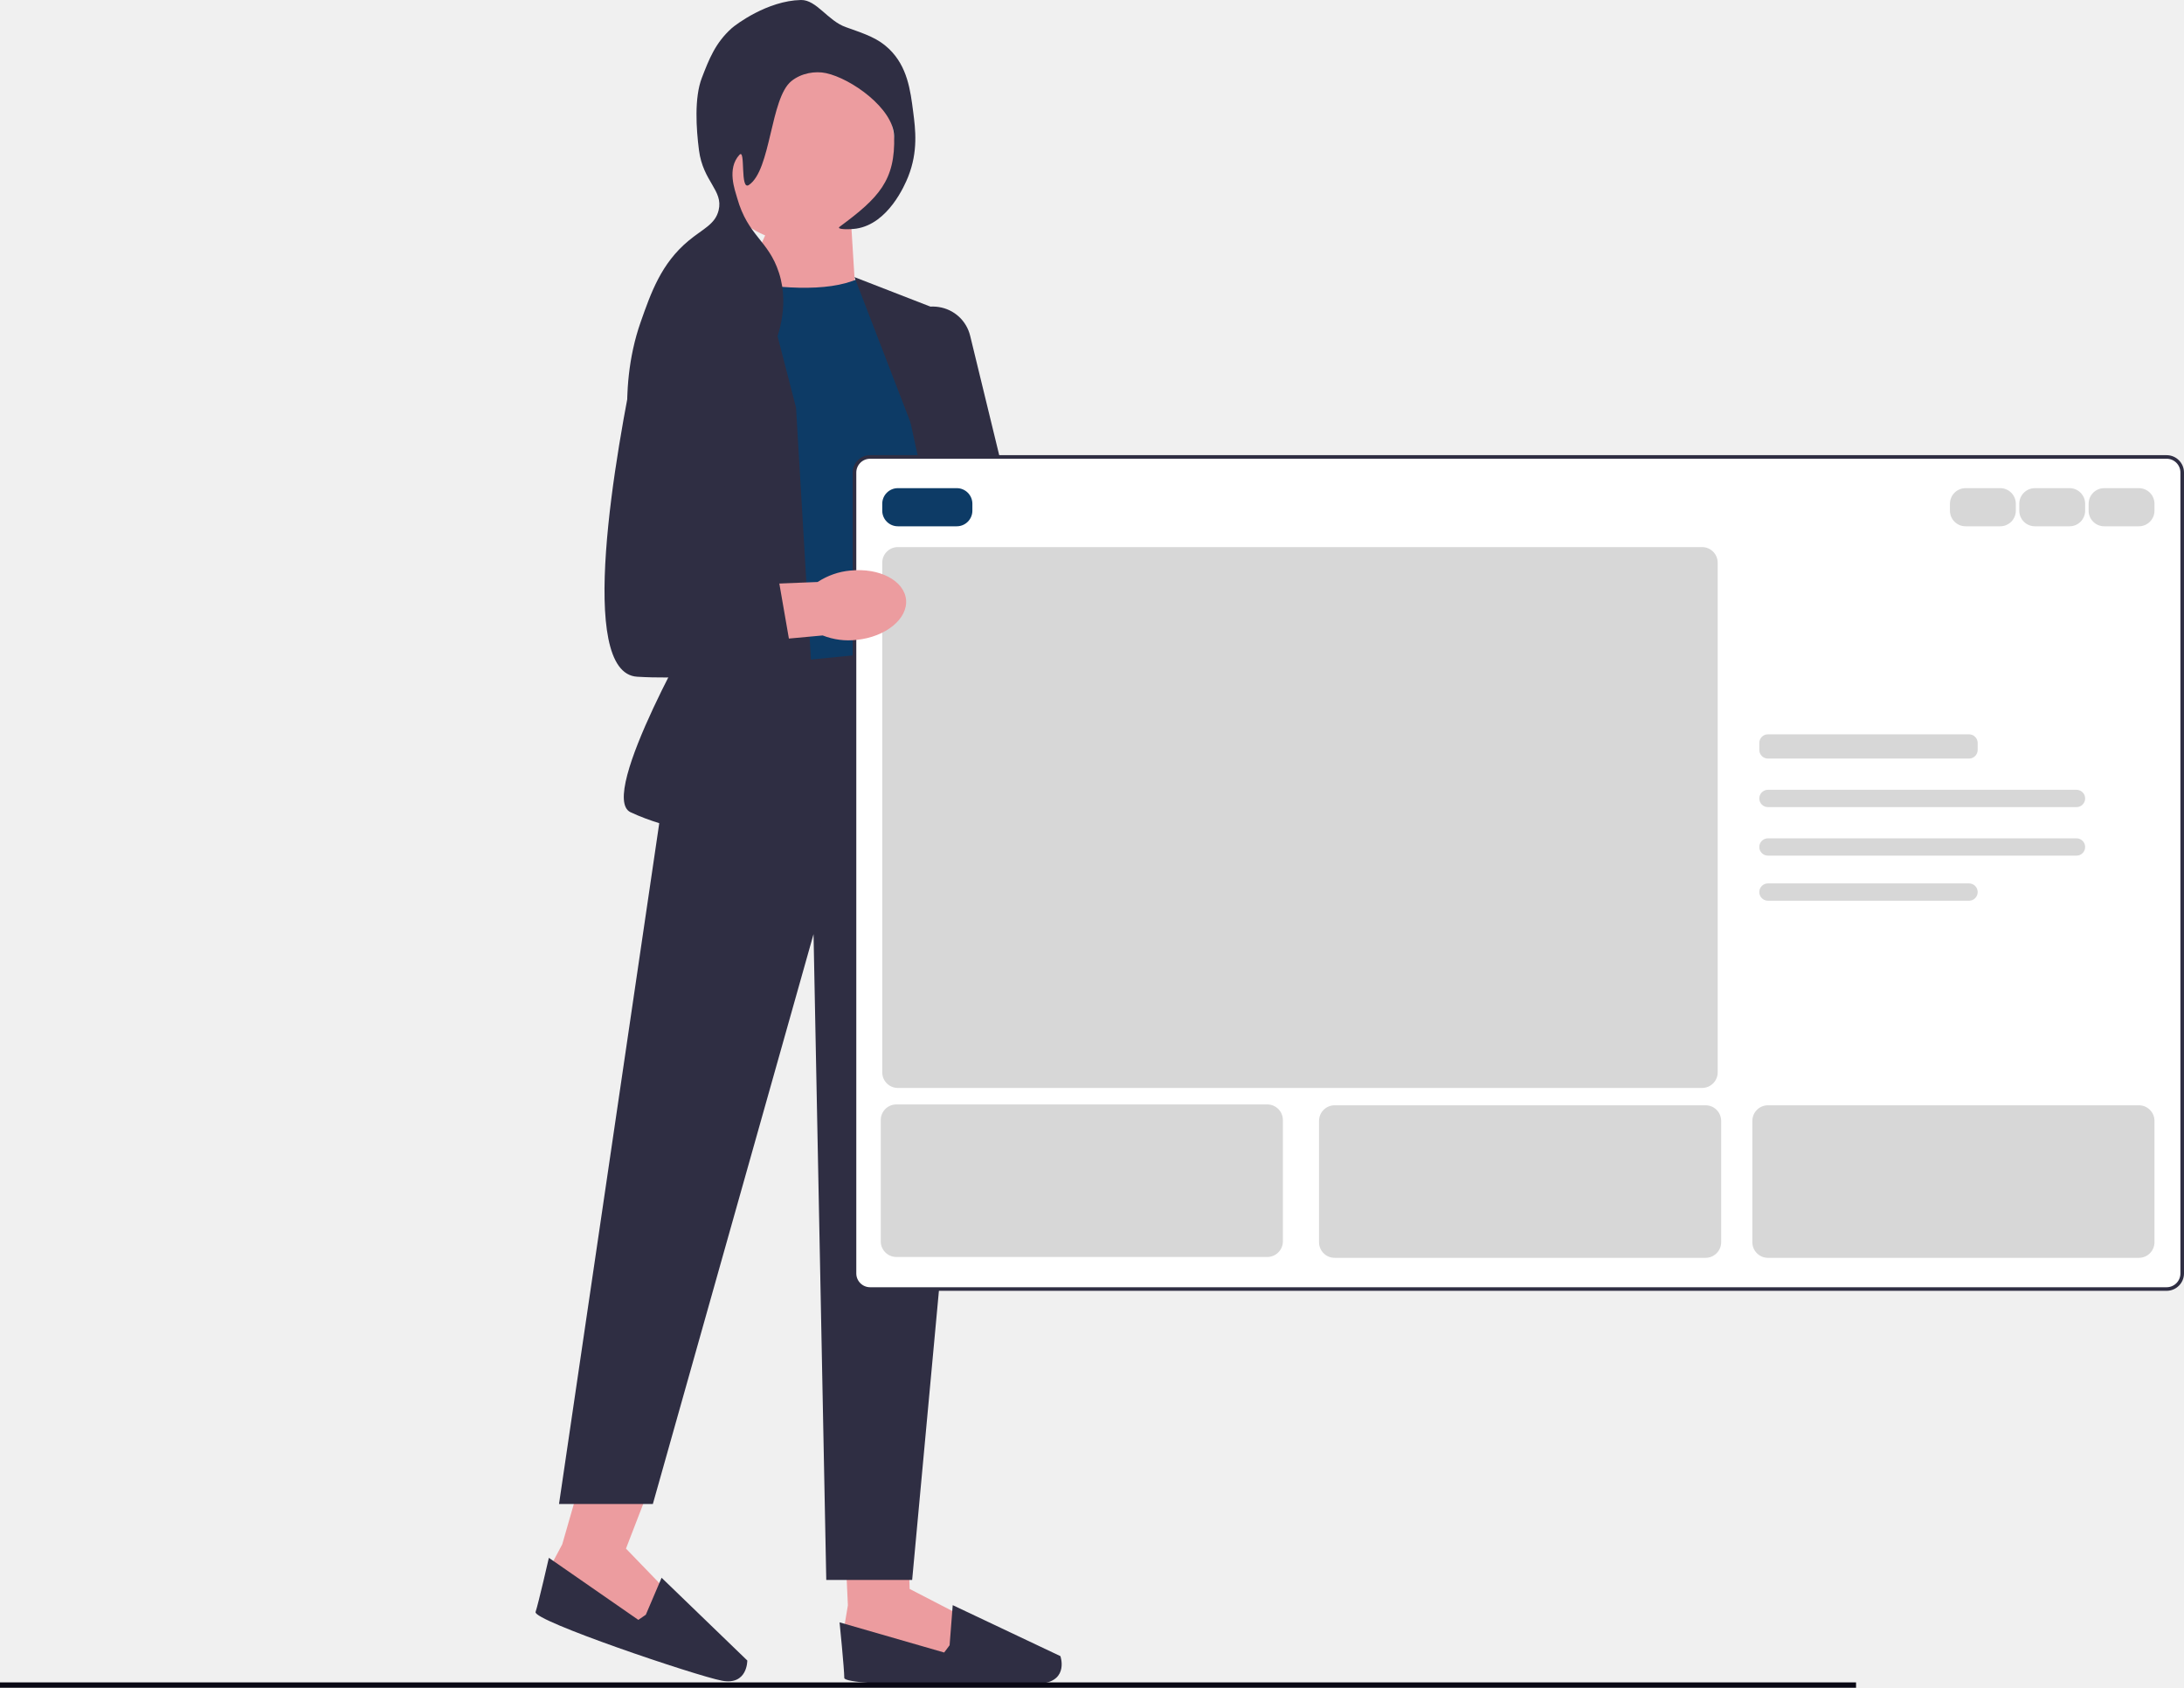
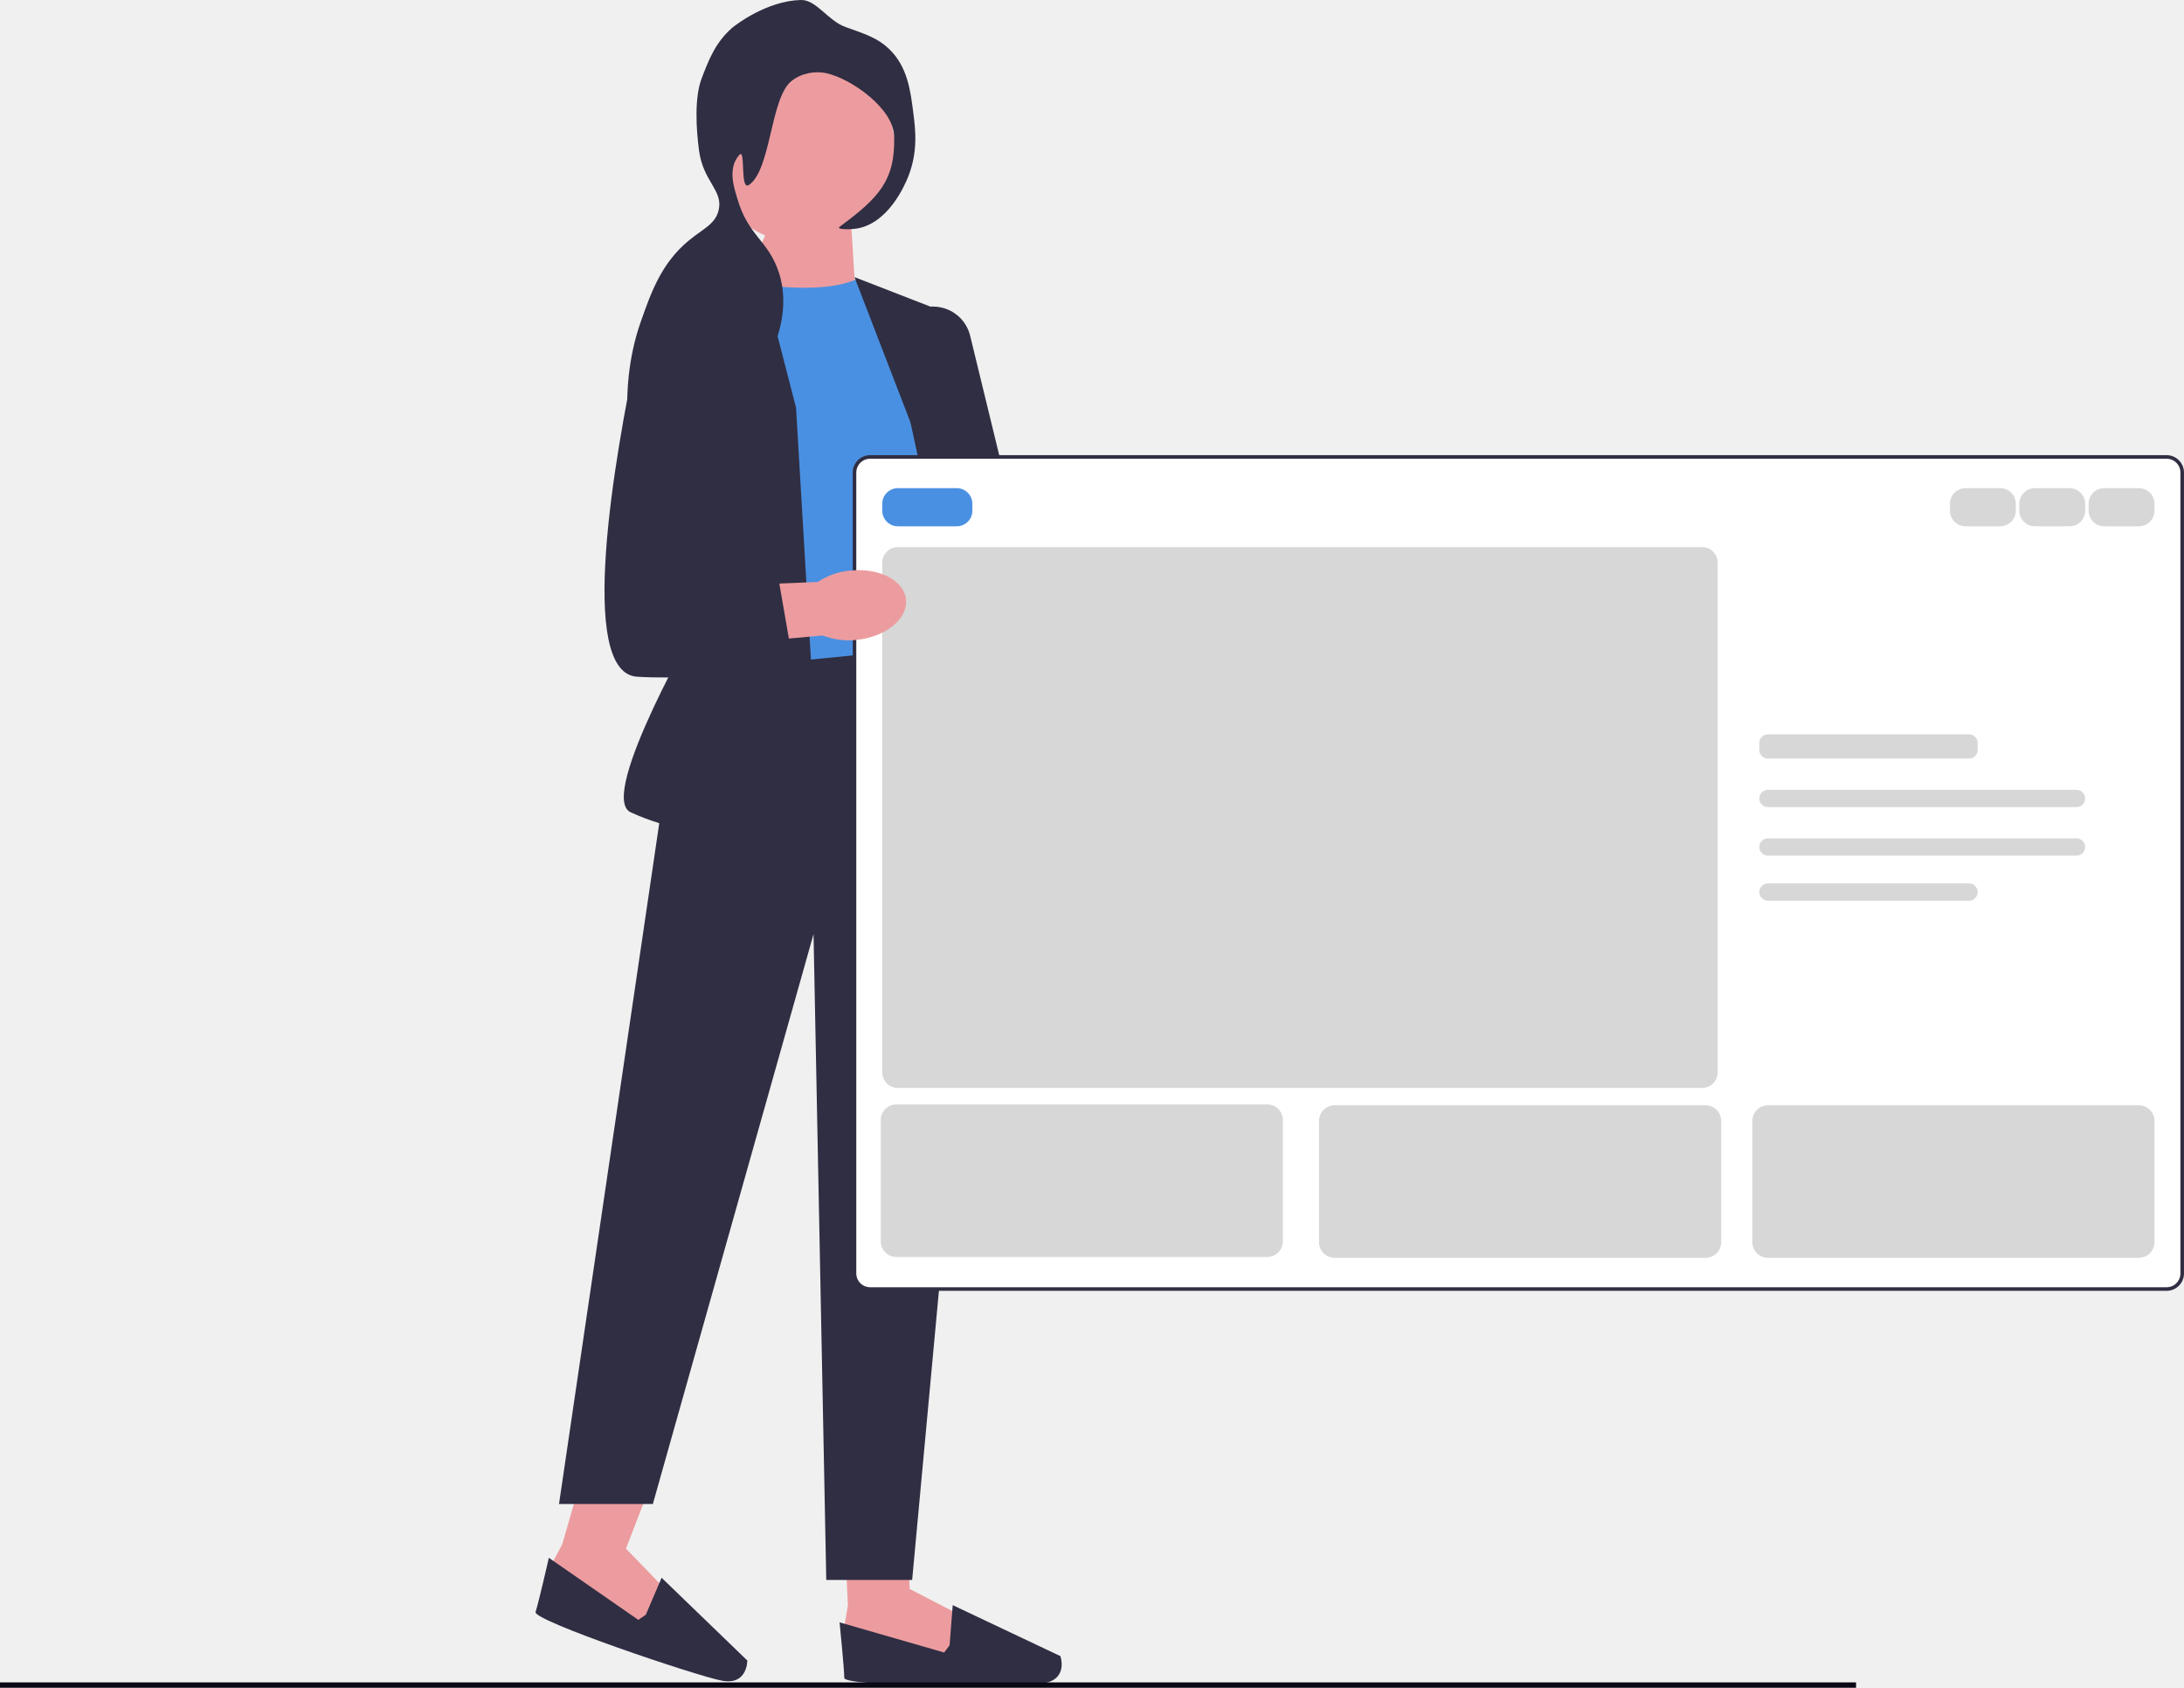
<svg xmlns="http://www.w3.org/2000/svg" width="611.205" height="472.271" viewBox="0 0 611.205 472.271">
-   <path id="uuid-79a026f0-2fc2-4045-889d-ae4ea067a71d-584" d="m305.343,234.86c1.974,7.912-.671,15.334-5.9,16.585-5.229,1.243-11.069-4.159-13.043-12.071-.836-3.15-.874-6.458-.105-9.63l-7.927-33.629,16.472-3.361,6.066,33.508c2.178,2.479,3.7,5.433,4.438,8.605h0v-.008Z" fill="#ec9c9f" stroke-width="0" />
+   <path id="uuid-79a026f0-2fc2-4045-889d-ae4ea067a71d-1545" d="m305.343,234.86c1.974,7.912-.671,15.334-5.9,16.585-5.229,1.243-11.069-4.159-13.043-12.071-.836-3.15-.874-6.458-.105-9.63l-7.927-33.629,16.472-3.361,6.066,33.508c2.178,2.479,3.7,5.433,4.438,8.605h0v-.008Z" fill="#ec9c9f" stroke-width="0" />
  <polygon points="236.27 427.153 237.287 449.193 236.27 455.289 239.826 462.41 267.781 465.454 269.311 452.245 254.572 444.619 254.143 432.164 236.27 427.153" fill="#ec9c9f" stroke-width="0" />
  <path d="m265.754,460.375l-1.522,2.034-29.274-8.439s1.319,13.013,1.319,15.552,48.284,2.539,55.548,1.522,4.935-7.625,4.935-7.625l-30.133-14.264-.874,11.212h0v.007Z" fill="#2f2e43" stroke-width="0" />
  <polygon points="163.444 410.93 157.348 432.134 154.44 437.589 155.532 445.463 181.038 457.301 186.712 445.267 175.183 433.332 182.417 414.585 163.444 410.93" fill="#ec9c9f" stroke-width="0" />
  <path d="m180.737,451.838l-2.095,1.439-25.039-17.361s-2.916,12.749-3.722,15.153,44.931,17.858,52.142,19.222c7.211,1.364,7.113-5.644,7.113-5.644l-23.984-23.155-4.416,10.346h0Z" fill="#2f2e43" stroke-width="0" />
  <polygon points="238.244 63.265 239.314 80.596 206.944 82.238 216.965 59.4 238.244 63.265" fill="#ec9c9f" stroke-width="0" />
-   <path d="m240.135,78.003c-8.673,3.873-22.552,2.811-38.278,0l-2.456,108.956s49.196,9.893,66.112-8.356l-8.899-89.019-16.472-11.574h0v-.008h-.008Z" fill="#0d3b66" stroke-width="0" />
+   <path d="m240.135,78.003c-8.673,3.873-22.552,2.811-38.278,0l-2.456,108.956s49.196,9.893,66.112-8.356l-8.899-89.019-16.472-11.574h0v-.008h-.008Z" fill="#4a90e2" stroke-width="0" />
  <polygon points="260.171 181.271 190.713 188.135 156.444 420.854 182.703 420.854 227.672 261.391 231.236 442.103 255.273 442.103 275.746 220.882 260.171 181.271" fill="#2f2e43" stroke-width="0" />
  <path d="m211.728,71.327l-23.336,13.812c-8.839,5.229-13.005,15.793-10.12,25.649l18.031,61.599s-29.364,50.454-19.825,54.9c21.445,9.999,53.446,7.565,53.446,7.565l-7.151-120.794-11.046-42.731h0v-0s0-0.0 0-0Z" fill="#2f2e43" stroke-width="0" />
  <path d="m239.126,77.544l26.388,10.248,6.231,76.111,17.451,61.32c-29.56,10.79-26.802,5.764-26.802,5.764l-4.898-105.807-18.37-47.636h0s0.0 0.0 0.0 0Z" fill="#2f2e43" stroke-width="0" />
  <path d="m277.667,223.934l-.09-.414-26.968-124.742c-.753-3.489.211-6.977,2.645-9.585,2.434-2.607,5.855-3.805,9.381-3.293,4.355.633,7.836,3.805,8.876,8.078l29.628,121.773-23.472,8.191h0l-0-.008Z" fill="#2f2e43" stroke-width="0" />
  <circle cx="224.199" cy="41.609" r="26.26" fill="#ec9c9f" stroke-width="0" />
  <path d="m236.692,7.581c5.787,2.034,9.095,3.195,12.124,6.118,5.124,4.935,5.968,11.529,6.751,17.655.618,4.792,1.409,10.986-1.401,18.069-.957,2.419-5.606,13.179-14.497,14.543-1.748.264-5.847.339-4.664-.535,10.941-8.078,15.605-12.953,15.221-25.393-.241-7.731-12.056-16.08-19.071-17.579-2.954-.633-6.887-.053-9.713,2.26-5.9,4.837-5.644,24.858-11.86,29.04-2.554,1.718-.851-10.391-2.652-8.432-3.557,3.873-1.273,9.811-.633,12.071,3.029,10.722,8.741,11.77,11.702,20.932,3.195,9.886-.829,19.192-1.778,21.399-1.658,3.843-4.506,10.428-11.009,13.593-8.258,4.016-14.769-1.213-18.604,3.27-2.147,2.502-.987,5.154-4.86,12.945-1.266,2.539-1.899,3.813-2.456,3.768-2.652-.211-6.94-21.43,0-41.186,2.916-8.289,5.764-16.411,13.412-22.763,4.046-3.361,7.437-4.566,8.402-8.492,1.379-5.606-4.348-7.995-5.493-16.833-.784-6.043-1.334-14.693.799-20.232,2.019-5.237,3.768-9.78,8.349-13.895,1.1-.987,9.976-7.716,19.395-7.904,4.333-.09,7.52,5.825,12.546,7.588h-.008s0-.008,0-.008Z" fill="#2f2e43" stroke-width="0" />
  <path d="m606.339,360.699H243.506c-2.407,0-4.366-1.958-4.366-4.366v-224.103c0-2.407,1.958-4.366,4.366-4.366h362.833c2.407,0,4.366,1.958,4.366,4.366v224.103c0,2.407-1.958,4.366-4.366,4.366h0Z" fill="#fff" stroke-width="0" />
  <path d="m606.339,360.699H243.506c-2.407,0-4.366-1.958-4.366-4.366v-224.103c0-2.407,1.958-4.366,4.366-4.366h362.833c2.407,0,4.366,1.958,4.366,4.366v224.103c0,2.407-1.958,4.366-4.366,4.366h0Z" fill="none" stroke="#2f2e43" stroke-miterlimit="10" />
-   <path d="m267.76,147.268h-16.492c-2.407,0-4.366-1.958-4.366-4.366v-1.94c0-2.407,1.958-4.366,4.366-4.366h16.492c2.407,0,4.366,1.958,4.366,4.366v1.94c0,2.407-1.958,4.366-4.366,4.366Z" fill="#0d3b66" stroke-width="0" />
+   <path d="m267.76,147.268h-16.492c-2.407,0-4.366-1.958-4.366-4.366v-1.94c0-2.407,1.958-4.366,4.366-4.366h16.492c2.407,0,4.366,1.958,4.366,4.366v1.94c0,2.407-1.958,4.366-4.366,4.366Z" fill="#4a90e2" stroke-width="0" />
  <path d="m559.772,147.268h-9.701c-2.407,0-4.366-1.958-4.366-4.366v-1.94c0-2.407,1.958-4.366,4.366-4.366h9.701c2.407,0,4.366,1.958,4.366,4.366v1.94c0,2.407-1.958,4.366-4.366,4.366h0Z" fill="#d7d7d7" stroke-width="0" />
  <path d="m494.773,205.477c-1.338,0-2.425,1.088-2.425,2.425v1.94c0,1.337,1.088,2.425,2.425,2.425h56.268c1.338,0,2.425-1.088,2.425-2.425v-1.94c0-1.337-1.088-2.425-2.425-2.425h-56.268Z" fill="#d7d7d7" stroke-width="0" />
  <path d="m476.34,304.431h-225.073c-2.407,0-4.366-1.958-4.366-4.366v-142.611c0-2.407,1.958-4.366,4.366-4.366h225.073c2.407,0,4.366,1.958,4.366,4.366v142.611c0,2.407-1.958,4.366-4.366,4.366h0Z" fill="#d7d7d7" stroke-width="0" />
  <path d="m477.31,351.968h-103.805c-2.407,0-4.366-1.958-4.366-4.366v-33.955c0-2.407,1.958-4.366,4.366-4.366h103.805c2.407,0,4.366,1.958,4.366,4.366v33.955c0,2.407-1.958,4.366-4.366,4.366Z" fill="#d7d7d7" stroke-width="0" />
  <path d="m354.656,351.73h-103.805c-2.407,0-4.366-1.958-4.366-4.366v-33.955c0-2.407,1.958-4.366,4.366-4.366h103.805c2.407,0,4.366,1.958,4.366,4.366v33.955c0,2.407-1.958,4.366-4.366,4.366h-0Z" fill="#d7d7d7" stroke-width="0" />
  <path d="m598.578,309.282c2.407,0,4.366,1.958,4.366,4.366v33.955c0,2.407-1.958,4.366-4.366,4.366h-103.805c-2.407,0-4.366-1.958-4.366-4.366v-33.955c0-2.407,1.958-4.366,4.366-4.366" fill="#d7d7d7" stroke-width="0" />
  <path d="m494.773,220.999c-1.338,0-2.425,1.088-2.425,2.425s1.088,2.425,2.425,2.425h86.343c1.338,0,2.425-1.088,2.425-2.425s-1.088-2.425-2.425-2.425h-86.343Z" fill="#d7d7d7" stroke-width="0" />
  <path d="m494.773,234.581c-1.338,0-2.425,1.088-2.425,2.425s1.088,2.425,2.425,2.425h86.343c1.338,0,2.425-1.088,2.425-2.425s-1.088-2.425-2.425-2.425h-86.343Z" fill="#d7d7d7" stroke-width="0" />
  <path d="m494.773,247.193c-1.338,0-2.425,1.088-2.425,2.425s1.088,2.425,2.425,2.425h56.268c1.338,0,2.425-1.088,2.425-2.425s-1.088-2.425-2.425-2.425" fill="#d7d7d7" stroke-width="0" />
  <path d="m579.175,147.268h-9.701c-2.407,0-4.366-1.958-4.366-4.366v-1.94c0-2.407,1.958-4.366,4.366-4.366h9.701c2.407,0,4.366,1.958,4.366,4.366v1.94c0,2.407-1.958,4.366-4.366,4.366Z" fill="#d7d7d7" stroke-width="0" />
  <path d="m598.578,147.268h-9.701c-2.407,0-4.366-1.958-4.366-4.366v-1.94c0-2.407,1.958-4.366,4.366-4.366h9.701c2.407,0,4.366,1.958,4.366,4.366v1.94c0,2.407-1.958,4.366-4.366,4.366h0Z" fill="#d7d7d7" stroke-width="0" />
-   <path id="uuid-68265fee-faa5-4bbc-a8c0-9ee61ef7b954-585" d="m237.965,159.66c8.108-.851,15.093,2.795,15.597,8.153.505,5.357-5.659,10.383-13.774,11.235-3.24.384-6.51-.038-9.554-1.236l-34.405,3.165-1.032-16.78,34.028-1.341c2.758-1.808,5.892-2.909,9.14-3.202h0l-0.0.008Z" fill="#ec9c9f" stroke-width="0" />
+   <path id="uuid-68265fee-faa5-4bbc-a8c0-9ee61ef7b954-1546" d="m237.965,159.66c8.108-.851,15.093,2.795,15.597,8.153.505,5.357-5.659,10.383-13.774,11.235-3.24.384-6.51-.038-9.554-1.236l-34.405,3.165-1.032-16.78,34.028-1.341c2.758-1.808,5.892-2.909,9.14-3.202h0l-0.0.008Z" fill="#ec9c9f" stroke-width="0" />
  <path d="m196.048,85.93h0c-8.326-1.175-16.14,4.302-17.873,12.531-6.036,28.716-16.878,89.878.143,90.902,22.258,1.334,43.62-4.009,43.62-4.009l-5.342-30.713-17.361-1.778,10.21-47.764c1.937-9.072-4.22-17.881-13.405-19.169h.008Z" fill="#2f2e43" stroke-width="0" />
  <line y1="471.521" x2="519.426" y2="471.521" fill="none" stroke="#090814" stroke-miterlimit="10" stroke-width="1.5" />
</svg>
